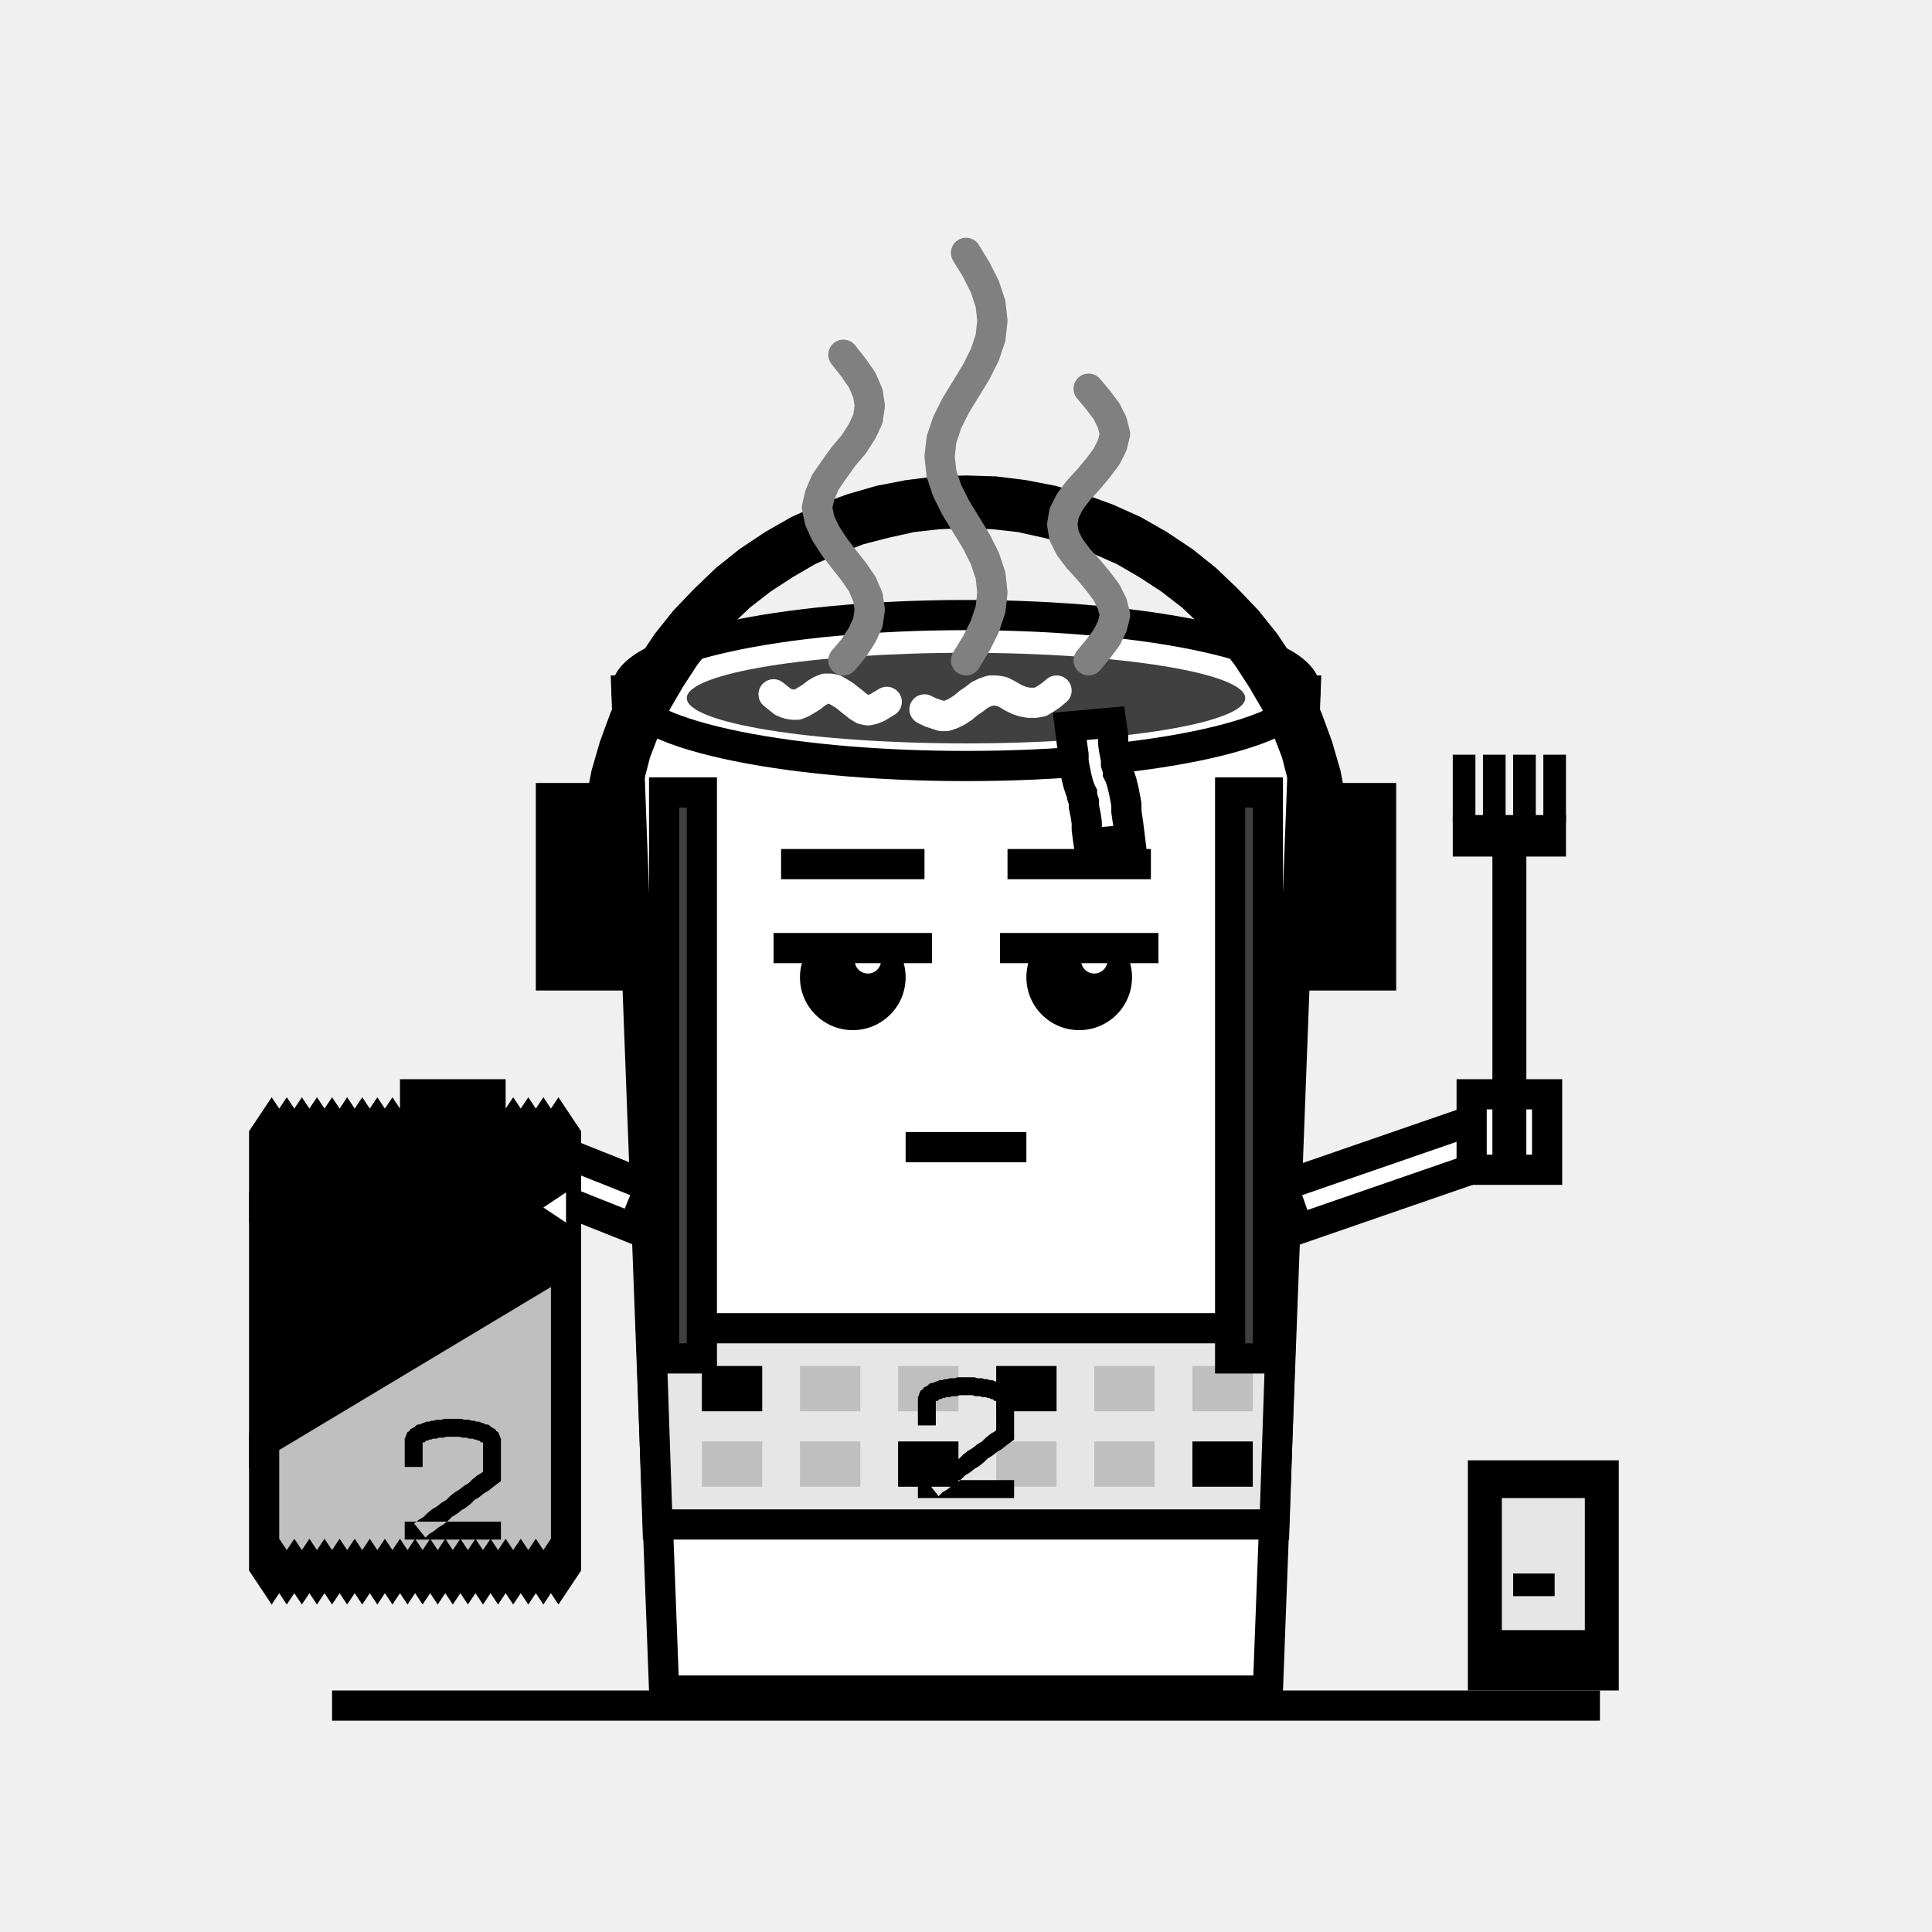
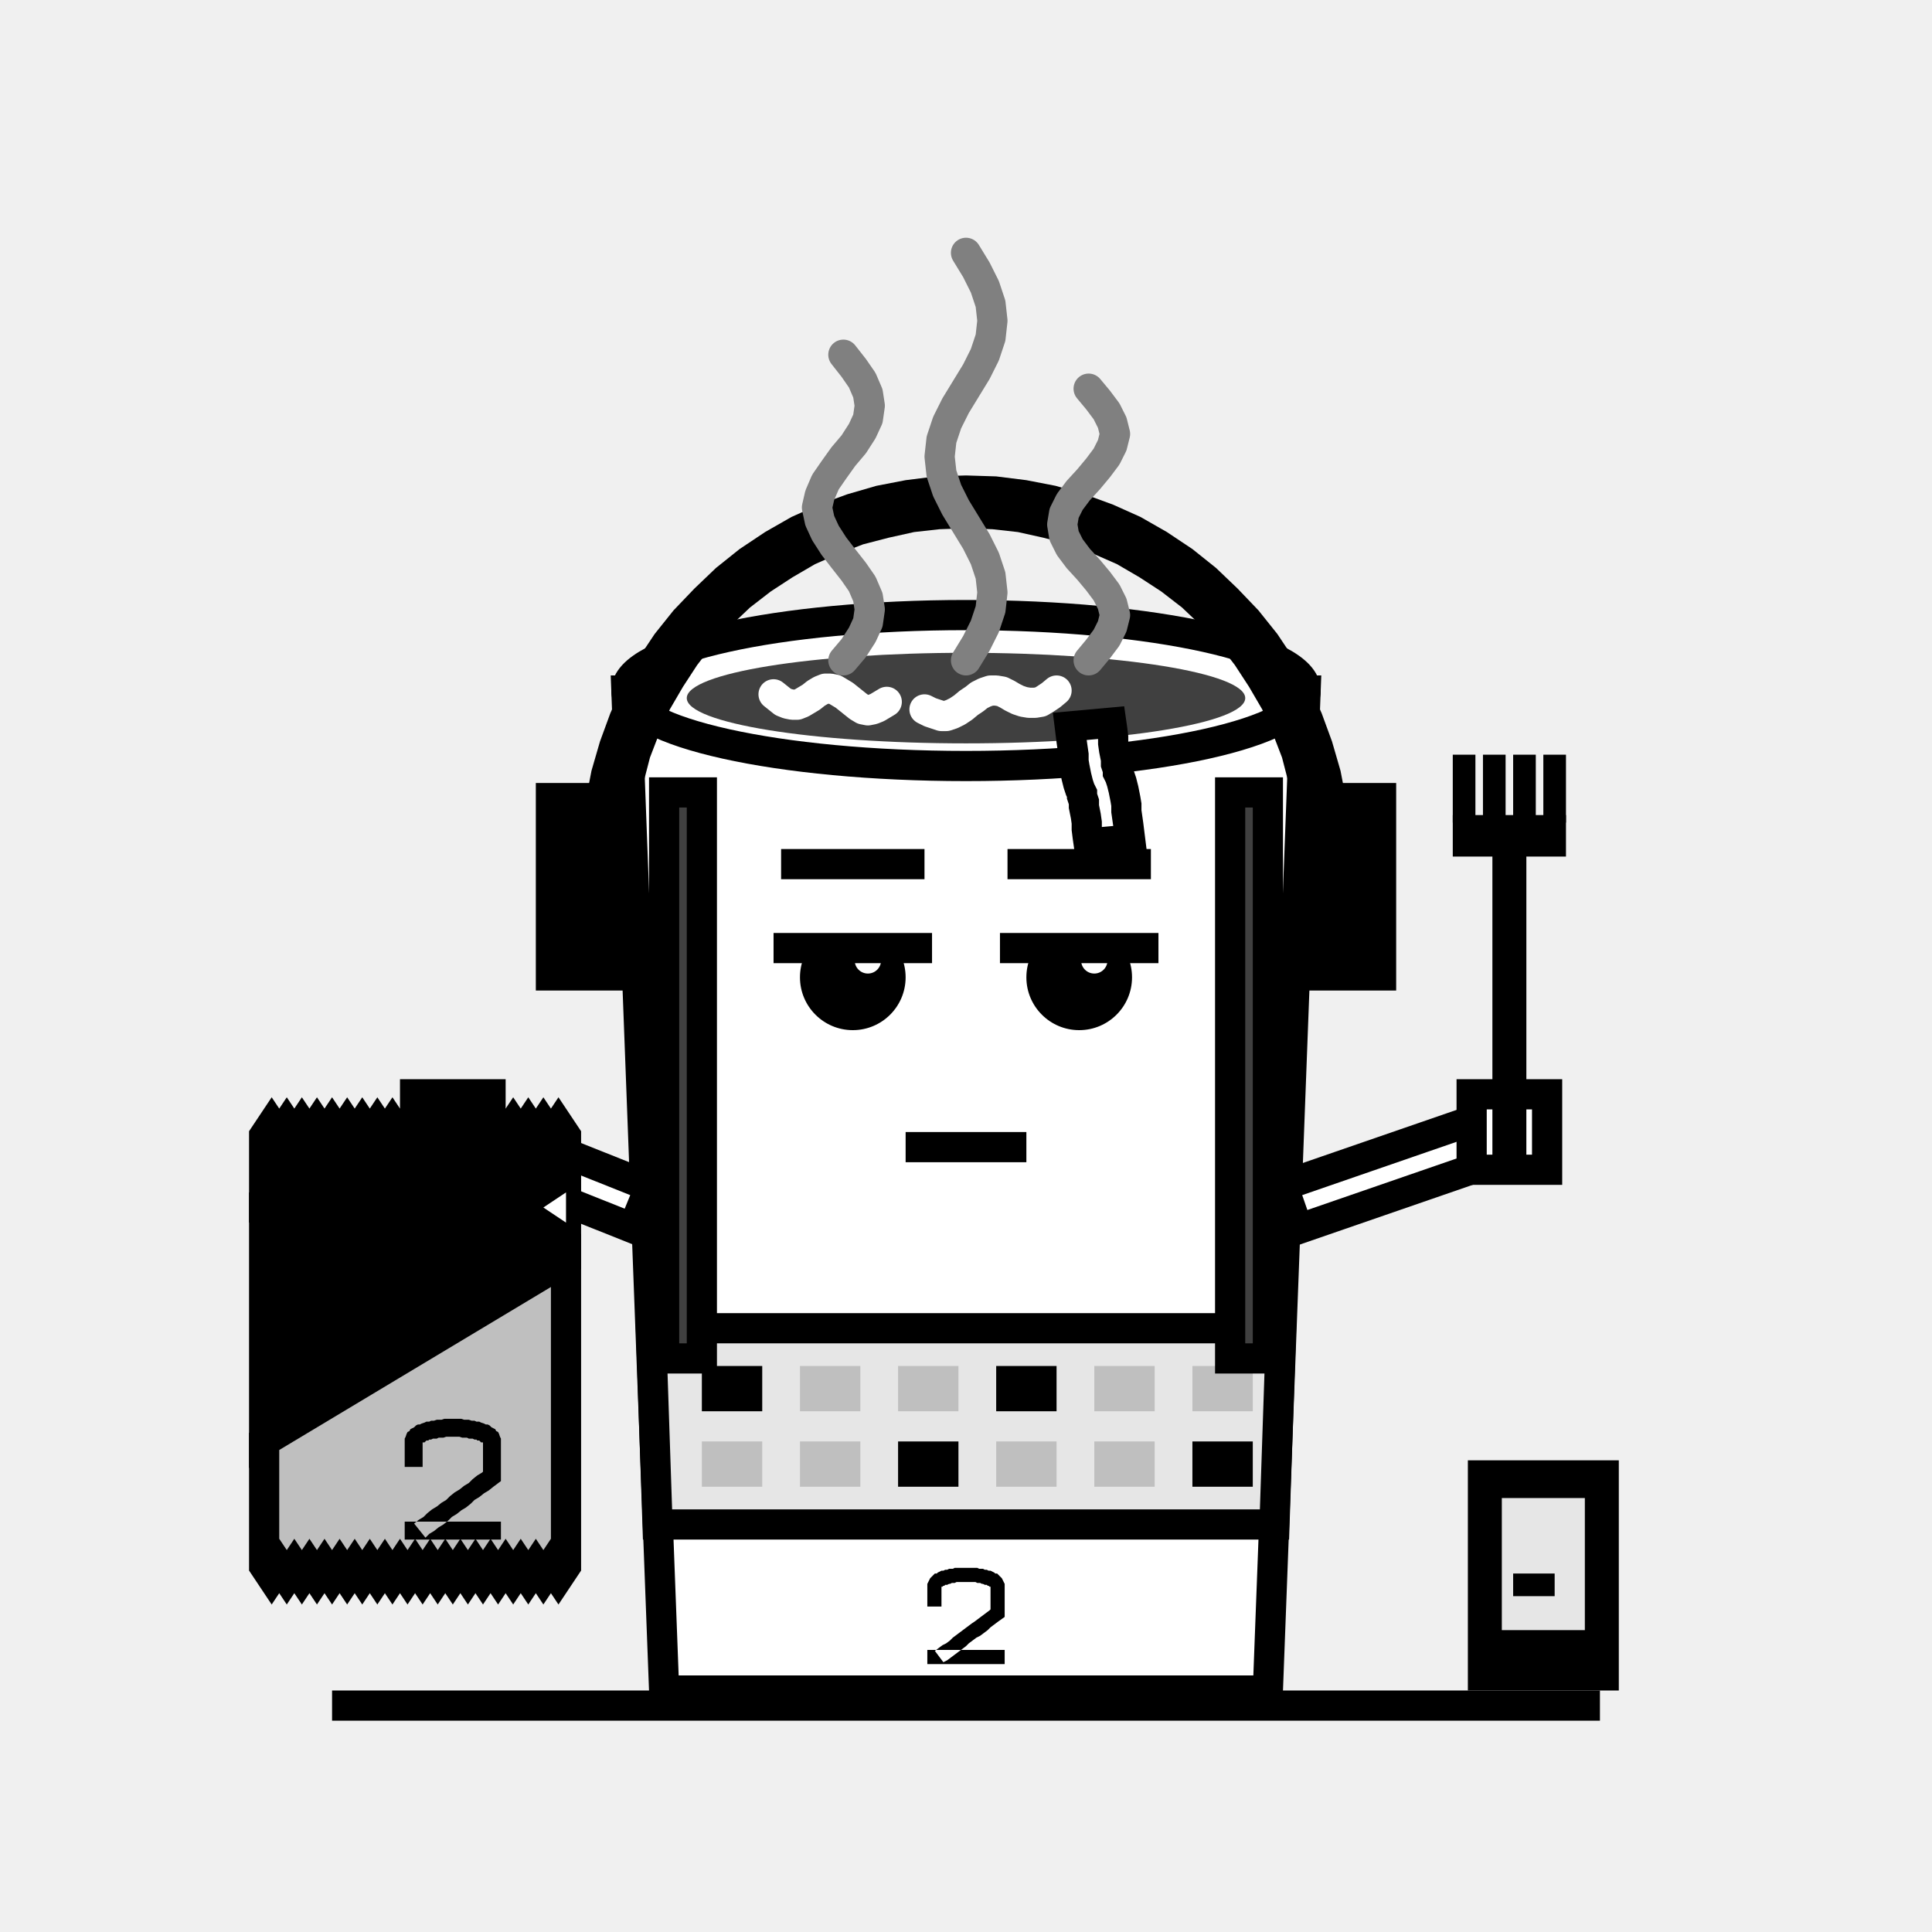
<svg xmlns="http://www.w3.org/2000/svg" viewBox="0 0 1024 1024" width="1024" height="1024">
  <g id="cram__background" />
  <g id="cram__environment">
    <path d="M176 896L848 896L848 912L176 912Z" fill="#000000" />
  </g>
  <g id="cram__body">
    <g id="cram__body__torso">
      <path d="M332 366L692 366L672 896L352 896Z" fill="#FFFFFF" stroke="#000000" stroke-width="16" stroke-linejoin="miter" stroke-linecap="square" />
    </g>
    <g id="cram__body__detail">
      <path d="M345 704L679 704L675.5 808L348.5 808Z" fill="#E6E6E6" stroke="#000000" stroke-width="16" stroke-linejoin="miter" stroke-linecap="square" />
      <path d="M372 724L404 724L404 748L372 748Z" fill="#000000" />
      <path d="M372 764L404 764L404 788L372 788Z" fill="#BFBFBF" />
      <path d="M424 724L456 724L456 748L424 748Z" fill="#BFBFBF" />
      <path d="M424 764L456 764L456 788L424 788Z" fill="#BFBFBF" />
      <path d="M476 724L508 724L508 748L476 748Z" fill="#BFBFBF" />
      <path d="M476 764L508 764L508 788L476 788Z" fill="#000000" />
      <path d="M528 724L560 724L560 748L528 748Z" fill="#000000" />
      <path d="M528 764L560 764L560 788L528 788Z" fill="#BFBFBF" />
      <path d="M580 724L612 724L612 748L580 748Z" fill="#BFBFBF" />
      <path d="M580 764L612 764L612 788L580 788Z" fill="#BFBFBF" />
      <path d="M632 724L664 724L664 748L632 748Z" fill="#BFBFBF" />
      <path d="M632 764L664 764L664 788L632 788Z" fill="#000000" />
    </g>
    <g id="cram__body__cup-rim">
      <path d="M332 366A180 40 0 1 1 692 366A180 40 0 1 1 332 366Z" fill="#FFFFFF" stroke="#000000" stroke-width="16" stroke-linejoin="miter" stroke-linecap="square" />
      <path d="M364 370A148 24 0 1 1 660 370A148 24 0 1 1 364 370Z" fill="#404040" />
    </g>
    <g id="cram__body__headphones">
      <path d="M308 456L308.5 440L310.5 424L313.5 408.5L318 393L323.5 378L330 363.5L338 349.5L347 336L357 323.5L368 312L379.5 301L392 291L405.5 282L419.5 274L434 267.5L449 262L464.5 257.5L480 254.5L496 252.5L512 252L528 252.5L544 254.5L559.5 257.5L575 262L590 267.5L604.5 274L618.5 282L632 291L644.5 301L656 312L667 323.5L677 336L686 349.5L694 363.5L700.5 378L706 393L710.5 408.5L713.5 424L715.5 440L716 456L688 456L687.5 442L686 428.5L683 415L679.5 401.5L674.5 388.5L669 376L662 364L654.5 352.5L646 341.5L636.5 331.5L626.5 322L615.5 313.5L604 306L592 299L579.5 293.5L566.5 288.5L553 285L539.5 282L526 280.5L512 280L498 280.5L484.5 282L471 285L457.5 288.5L444.5 293.5L432 299L420 306L408.5 313.5L397.5 322L387.5 331.5L378 341.5L369.5 352.5L362 364L355 376L349.5 388.5L344.5 401.5L341 415L338 428.5L336.5 442L336 456Z" fill="#000000" />
      <path d="M284 415L340 415L340 525L284 525Z" fill="#000000" />
      <path d="M684 415L740 415L740 525L684 525Z" fill="#000000" />
    </g>
  </g>
  <g id="cram__face">
    <g id="cram__face__eye-l">
      <path d="M544 518A28 28 0 1 1 600 518A28 28 0 1 1 544 518Z" fill="#000000" />
      <path d="M573 509A7 7 0 1 1 587 509A7 7 0 1 1 573 509Z" fill="#FFFFFF" />
    </g>
    <g id="cram__face__eye-r">
      <path d="M424 518A28 28 0 1 1 480 518A28 28 0 1 1 424 518Z" fill="#000000" />
      <path d="M453 509A7 7 0 1 1 467 509A7 7 0 1 1 453 509Z" fill="#FFFFFF" />
    </g>
    <g id="cram__face__lid-l">
      <g id="cram__face__lid-l--open">
        <path d="M536 478L608 478L608 502.5L536 502.5Z" fill="#FFFFFF" />
        <path d="M538 502.5L606 502.5" fill="none" stroke="#000000" stroke-width="16" stroke-linejoin="miter" stroke-linecap="square" />
      </g>
      <g id="cram__face__lid-l--half" display="none">
        <path d="M536 478L608 478L608 521L536 521Z" fill="#FFFFFF" />
        <path d="M538 521L606 521" fill="none" stroke="#000000" stroke-width="16" stroke-linejoin="miter" stroke-linecap="square" />
      </g>
      <g id="cram__face__lid-l--closed" display="none">
        <path d="M536 478L608 478L608 554L536 554Z" fill="#FFFFFF" />
        <path d="M542 518L572 526L602 518" fill="none" stroke="#000000" stroke-width="16" stroke-linejoin="miter" stroke-linecap="square" />
      </g>
    </g>
    <g id="cram__face__lid-r">
      <g id="cram__face__lid-r--open">
        <path d="M416 478L488 478L488 502.5L416 502.5Z" fill="#FFFFFF" />
        <path d="M418 502.5L486 502.5" fill="none" stroke="#000000" stroke-width="16" stroke-linejoin="miter" stroke-linecap="square" />
      </g>
      <g id="cram__face__lid-r--half" display="none">
        <path d="M416 478L488 478L488 521L416 521Z" fill="#FFFFFF" />
        <path d="M418 521L486 521" fill="none" stroke="#000000" stroke-width="16" stroke-linejoin="miter" stroke-linecap="square" />
      </g>
      <g id="cram__face__lid-r--closed" display="none">
        <path d="M416 478L488 478L488 554L416 554Z" fill="#FFFFFF" />
        <path d="M422 518L452 526L482 518" fill="none" stroke="#000000" stroke-width="16" stroke-linejoin="miter" stroke-linecap="square" />
      </g>
    </g>
    <g id="cram__face__brow-l">
      <g id="cram__face__brow-l--neutral">
        <path d="M602 458L542 458" fill="none" stroke="#000000" stroke-width="16" stroke-linejoin="miter" stroke-linecap="square" />
      </g>
      <g id="cram__face__brow-l--raised" display="none">
        <path d="M602 444L542 438" fill="none" stroke="#000000" stroke-width="16" stroke-linejoin="miter" stroke-linecap="square" />
      </g>
      <g id="cram__face__brow-l--low" display="none">
        <path d="M602 464L542 474" fill="none" stroke="#000000" stroke-width="16" stroke-linejoin="miter" stroke-linecap="square" />
      </g>
      <g id="cram__face__brow-l--worried" display="none">
        <path d="M602 466L542 448" fill="none" stroke="#000000" stroke-width="16" stroke-linejoin="miter" stroke-linecap="square" />
      </g>
    </g>
    <g id="cram__face__brow-r">
      <g id="cram__face__brow-r--neutral">
        <path d="M422 458L482 458" fill="none" stroke="#000000" stroke-width="16" stroke-linejoin="miter" stroke-linecap="square" />
      </g>
      <g id="cram__face__brow-r--raised" display="none">
        <path d="M422 444L482 438" fill="none" stroke="#000000" stroke-width="16" stroke-linejoin="miter" stroke-linecap="square" />
      </g>
      <g id="cram__face__brow-r--low" display="none">
        <path d="M422 464L482 474" fill="none" stroke="#000000" stroke-width="16" stroke-linejoin="miter" stroke-linecap="square" />
      </g>
      <g id="cram__face__brow-r--worried" display="none">
        <path d="M422 466L482 448" fill="none" stroke="#000000" stroke-width="16" stroke-linejoin="miter" stroke-linecap="square" />
      </g>
    </g>
    <g id="cram__face__mouth">
      <g id="cram__face__mouth--neutral">
        <path d="M488 608L536 608" fill="none" stroke="#000000" stroke-width="16" stroke-linejoin="miter" stroke-linecap="square" />
      </g>
      <g id="cram__face__mouth--smile" display="none">
        <path d="M478 602Q512 634 546 602" fill="none" stroke="#000000" stroke-width="16" stroke-linejoin="miter" stroke-linecap="square" />
      </g>
      <g id="cram__face__mouth--open" display="none">
        <path d="M482 600L542 600Q542 642 512 642Q482 642 482 600Z" fill="#000000" stroke="#000000" stroke-width="16" stroke-linejoin="miter" stroke-linecap="square" />
      </g>
      <g id="cram__face__mouth--chew" display="none">
        <path d="M482 608L497 598L512 608L527 598L542 608" fill="none" stroke="#000000" stroke-width="16" stroke-linejoin="miter" stroke-linecap="square" />
      </g>
      <g id="cram__face__mouth--o" display="none">
        <path d="M498 614A14 18 0 1 1 526 614A14 18 0 1 1 498 614Z" fill="#000000" />
      </g>
      <g id="cram__face__mouth--flat" display="none">
        <path d="M472 612L552 612" fill="none" stroke="#000000" stroke-width="16" stroke-linejoin="miter" stroke-linecap="square" />
      </g>
    </g>
  </g>
  <g id="cram__limbs">
    <g id="cram__limbs__arm-r">
      <path d="M344.5 629L263 596.5L254 618.5L335.5 651Z" fill="#FFFFFF" stroke="#000000" stroke-width="16" stroke-linejoin="miter" stroke-linecap="square" />
    </g>
    <g id="cram__limbs__arm-l">
      <path d="M688 651.5L785 618L777 595L680 628.5Z" fill="#FFFFFF" stroke="#000000" stroke-width="16" stroke-linejoin="miter" stroke-linecap="square" />
    </g>
    <g id="cram__limbs__hand-r">
      <path d="M220 580L260 580L260 620L220 620Z" fill="#FFFFFF" stroke="#000000" stroke-width="16" stroke-linejoin="miter" stroke-linecap="square" />
    </g>
    <g id="cram__limbs__hand-l">
      <path d="M780 580L820 580L820 620L780 620Z" fill="#FFFFFF" stroke="#000000" stroke-width="16" stroke-linejoin="miter" stroke-linecap="square" />
    </g>
  </g>
  <g id="cram__props">
    <g id="cram__props__sachet">
      <g id="cram__props__sachet__red">
        <path d="M140 640L288 640L300 648L300 668L140 764Z" fill="#000000" stroke="#000000" stroke-width="16" stroke-linejoin="miter" stroke-linecap="square" />
      </g>
      <g id="cram__props__sachet__yellow">
        <path d="M140 764L300 668L300 830L300 830L296 836L292 830L288 836L284 830L280 836L276 830L272 836L268 830L264 836L260 830L256 836L252 830L248 836L244 830L240 836L236 830L232 836L228 830L224 836L220 830L216 836L212 830L208 836L204 830L200 836L196 830L192 836L188 830L184 836L180 830L176 836L172 830L168 836L164 830L160 836L156 830L152 836L148 830L144 836L140 830L140 830Z" fill="#BFBFBF" stroke="#000000" stroke-width="16" stroke-linejoin="miter" stroke-linecap="square" />
        <path d="M224 777.5L224 764L224 764.5L224 765L224 765L223.5 765L223.5 765L224 765L224 764.5L224.5 764.5L225 764.5L225.5 764L226 763.5L227 763.5L227.5 763L228.5 763L229.5 762.5L230.5 762.5L231.5 762.5L232.5 762L234 762L235 762L236.5 761.5L237.5 761.5L238.5 761.5L240 761.5L241.5 761.5L242.5 761.5L243.5 761.5L245 762L246 762L247.5 762L248.5 762.5L249.5 762.5L250.5 762.5L251.5 763L252.5 763L253 763.5L254 763.5L254.5 764L255 764.5L255.5 764.5L256 764.5L256 765L256.5 765L256.5 765L256 765L256 765L256 764.5L256 764L256 766.5L256 768.5L256 771L256 773L256 775.5L256 778L256 780L256 780L255.5 780.5L253 782L250.5 784L248.5 786L246 787.5L243.5 789.5L241 791L238.5 793L236.5 795L234 796.5L231.5 798.5L229 800L226.5 802L224.5 804L222 805.5L219.5 807.5L225.5 815L227.5 813L230 811.5L232.5 809.5L235 808L237.5 806L239.5 804L242 802.5L244.5 800.5L247 799L249.5 797L251.5 795L254 793.5L256.5 791.5L259 790L261.5 788L265.5 785L265.5 780L265.5 778L265.5 775.5L265.5 773L265.5 771L265.5 768.5L265.5 766.5L265.5 764L265.5 762.5L265 761.5L264.5 760L264 759L263 758.5L262.5 757.5L261.5 757L260.5 756.5L259.5 755.5L258.5 755L257.5 755L256.5 754.5L255 754L254 753.5L252.5 753.5L251.5 753L250 753L248.5 752.5L247 752.5L246 752.5L244.5 752L243 752L241.5 752L240 752L238.5 752L237 752L235.5 752L234 752.5L233 752.5L231.5 752.5L230 753L228.5 753L227.5 753.5L226 753.5L225 754L223.5 754.5L222.5 755L221.5 755L220.5 755.5L219.5 756.5L218.5 757L217.5 757.5L217 758.5L216 759L215.5 760L215 761.5L214.5 762.5L214.5 764L214.5 777.5ZM214.5 806.5L265.5 806.5L265.5 816L214.5 816Z" fill="#000000" />
      </g>
      <g id="cram__props__sachet__tear-strip">
        <path d="M140 602L144 596L148 602L152 596L156 602L160 596L164 602L168 596L172 602L176 596L180 602L184 596L188 602L192 596L196 602L200 596L204 602L208 596L212 602L216 596L220 602L224 596L228 602L232 596L236 602L240 596L244 602L248 596L252 602L256 596L260 602L264 596L268 602L272 596L276 602L280 596L284 602L288 596L292 602L296 596L300 602L300 632L288 640L140 640Z" fill="#000000" stroke="#000000" stroke-width="16" stroke-linejoin="miter" stroke-linecap="square" />
      </g>
      <g id="cram__props__sachet__notch">
        <path d="M300 632L288 640L300 648Z" fill="#FFFFFF" />
      </g>
    </g>
    <g id="cram__props__fork">
      <path d="M791 452L809 452L809 620L791 620Z" fill="#000000" />
      <path d="M770 432L830 432L830 454L770 454Z" fill="#000000" />
      <path d="M770 400L782 400L782 436L770 436Z" fill="#000000" />
      <path d="M786 400L798 400L798 436L786 436Z" fill="#000000" />
      <path d="M802 400L814 400L814 436L802 436Z" fill="#000000" />
      <path d="M818 400L830 400L830 436L818 436Z" fill="#000000" />
    </g>
    <g id="cram__props__backpack">
      <path d="M352 420L372 420L372 720L352 720Z" fill="#404040" stroke="#000000" stroke-width="16" stroke-linejoin="miter" stroke-linecap="square" />
      <path d="M652 420L672 420L672 720L652 720Z" fill="#404040" stroke="#000000" stroke-width="16" stroke-linejoin="miter" stroke-linecap="square" />
    </g>
    <g id="cram__props__phone-timer">
      <g id="cram__props__phone-timer--idle">
        <path d="M786 782L850 782L850 888L786 888Z" fill="#000000" stroke="#000000" stroke-width="16" stroke-linejoin="miter" stroke-linecap="square" />
        <path d="M796 794L840 794L840 864L796 864Z" fill="#E6E6E6" />
        <path d="M802 834L824 834L824 846L802 846Z" fill="#000000" />
      </g>
      <g id="cram__props__phone-timer--ringing" display="none">
        <path d="M786 782L850 782L850 888L786 888Z" fill="#000000" stroke="#000000" stroke-width="16" stroke-linejoin="miter" stroke-linecap="square" />
        <path d="M796 794L840 794L840 864L796 864Z" fill="#FFFFFF" />
        <path d="M802 834L824 834L824 846L802 846Z" fill="#000000" />
        <path d="M768 802L768 826" fill="none" stroke="#000000" stroke-width="16" stroke-linejoin="miter" stroke-linecap="square" />
        <path d="M752 810L752 834" fill="none" stroke="#000000" stroke-width="16" stroke-linejoin="miter" stroke-linecap="square" />
        <path d="M868 802L868 826" fill="none" stroke="#000000" stroke-width="16" stroke-linejoin="miter" stroke-linecap="square" />
        <path d="M884 810L884 834" fill="none" stroke="#000000" stroke-width="16" stroke-linejoin="miter" stroke-linecap="square" />
      </g>
    </g>
  </g>
  <g id="cram__noodles-steam">
    <g id="cram__noodles-steam__steam-1">
      <path d="M447 350L452.5 343.5L457 336.5L460 330L461 323L460 316.5L457 309.5L452.5 303L447 296L442 289.5L437.5 282.5L434.5 276L433 269L434.5 262.5L437.5 255.5L442 249L447 242L452.5 235.5L457 228.5L460 222L461 215L460 208.5L457 201.5L452.5 195L447 188" fill="none" stroke="#808080" stroke-width="16" stroke-linejoin="round" stroke-linecap="round" />
    </g>
    <g id="cram__noodles-steam__steam-2">
      <path d="M512 350L517.5 341L522 332L525 323L526 314L525 305L522 296L517.5 287L512 278L506.5 269L502 260L499 251L498 242L499 233L502 224L506.5 215L512 206L517.5 197L522 188L525 179L526 170L525 161L522 152L517.5 143L512 134" fill="none" stroke="#808080" stroke-width="16" stroke-linejoin="round" stroke-linecap="round" />
    </g>
    <g id="cram__noodles-steam__steam-3">
      <path d="M577 350L582 344L586.5 338L589.5 332L591 326L589.5 320L586.5 314L582 308L577 302L571.5 296L567 290L564 284L563 278L564 272L567 266L571.5 260L577 254L582 248L586.5 242L589.5 236L591 230L589.5 224L586.5 218L582 212L577 206" fill="none" stroke="#808080" stroke-width="16" stroke-linejoin="round" stroke-linecap="round" />
    </g>
    <g id="cram__noodles-steam__noodles">
      <path d="M410 368L412.5 370L415 372L417.5 373L420 373.5L422.5 373.5L425 372.5L427.5 371L430 369.5L432.5 367.5L435 366L437.5 365L440 365L442.5 365.5L445 367L447.5 368.5L450 370.5L452.5 372.5L455 374.5L457.5 376L460 376.5L462.5 376L465 375L467.5 373.5L470 372" fill="none" stroke="#FFFFFF" stroke-width="16" stroke-linejoin="round" stroke-linecap="round" />
      <path d="M490 376L493 377.5L496 378.5L499 379.5L501.5 379.5L504.5 378.5L507.5 377L510.5 375L513.5 372.5L516.5 370.5L519 368.5L522 367L525 366L528 366L531 366.5L534 368L536.5 369.5L539.5 371L542.5 372L545.5 372.5L548.5 372.5L551.5 372L554 370.5L557 368.5L560 366" fill="none" stroke="#FFFFFF" stroke-width="16" stroke-linejoin="round" stroke-linecap="round" />
      <path d="M567 385L567.5 389L568 393L568.5 396.5L569 400L569 403.5L569.5 406.5L570 409L570.5 411.5L571 413.5L571.5 415.5L572 417L572.5 418.5L573 419.5L573.5 420.5L573.5 422L574 423.5L574.5 425L574.5 427.5L575 430L575.5 432.5L576 436L576 439.5L576.5 443.5L577 447L599 445L598.5 441L598 437L597.5 433.5L597 430L597 426.5L596.5 423.5L596 421L595.5 418.5L595 416.5L594.5 414.5L594 413L593.5 411.5L593 410.5L592.5 409.5L592.5 408L592 406.5L591.5 405L591.5 402.5L591 400L590.5 397.5L590 394L590 390.5L589.5 386.5L589 383Z" fill="#FFFFFF" stroke="#000000" stroke-width="16" stroke-linejoin="miter" stroke-linecap="square" />
    </g>
  </g>
  <g id="cram__foreground-type">
    <g id="cram__foreground-type__two-mark">
-       <path d="M496 755.5L496 742L496 742.5L496 743L496 743L495.5 743L495.5 743L496 743L496 742.5L496.5 742.5L497 742.5L497.5 742L498 741.5L499 741.5L499.5 741L500.5 741L501.5 740.5L502.5 740.5L503.5 740.5L504.5 740L506 740L507 740L508.5 739.5L509.5 739.5L510.5 739.5L512 739.5L513.5 739.5L514.5 739.5L515.5 739.5L517 740L518 740L519.5 740L520.5 740.5L521.5 740.5L522.5 740.5L523.5 741L524.5 741L525 741.5L526 741.5L526.5 742L527 742.5L527.5 742.5L528 742.5L528 743L528.5 743L528.5 743L528 743L528 743L528 742.5L528 742L528 744.5L528 746.5L528 749L528 751L528 753.5L528 756L528 758L528 758L527.5 758.5L525 760L522.5 762L520.5 764L518 765.5L515.5 767.5L513 769L510.5 771L508.5 773L506 774.5L503.5 776.5L501 778L498.5 780L496.5 782L494 783.5L491.5 785.5L497.5 793L499.5 791L502 789.5L504.5 787.5L507 786L509.5 784L511.5 782L514 780.5L516.5 778.5L519 777L521.5 775L523.5 773L526 771.5L528.5 769.5L531 768L533.5 766L537.5 763L537.5 758L537.5 756L537.5 753.5L537.5 751L537.5 749L537.5 746.5L537.5 744.5L537.5 742L537.5 740.5L537 739.5L536.5 738L536 737L535 736.5L534.5 735.5L533.5 735L532.5 734.5L531.5 733.5L530.5 733L529.5 733L528.5 732.5L527 732L526 731.5L524.5 731.5L523.5 731L522 731L520.5 730.5L519 730.5L518 730.5L516.5 730L515 730L513.5 730L512 730L510.5 730L509 730L507.5 730L506 730.5L505 730.5L503.5 730.5L502 731L500.5 731L499.5 731.5L498 731.5L497 732L495.5 732.5L494.5 733L493.5 733L492.5 733.5L491.5 734.5L490.5 735L489.5 735.5L489 736.5L488 737L487.5 738L487 739.5L486.5 740.5L486.5 742L486.5 755.5ZM486.5 784.5L537.5 784.5L537.5 794L486.5 794Z" fill="#000000" />
+       <path d="M499 851.5L499 840.5L499 840.5L499 841L499 841L499 841.5L499 841L499 841L499.5 841L499.5 841L500 840.5L500.5 840.5L501 840L501.5 840L502 840L503 839.5L503.5 839.5L504.5 839L505.5 839L506 839L507 838.5L508 838.5L509 838.5L510 838.5L511 838.5L512 838.5L513 838.5L514 838.5L515 838.5L516 838.5L517 838.5L518 839L518.5 839L519.5 839L520.5 839.5L521 839.5L522 840L522.5 840L523 840L523.5 840.5L524 840.5L524.5 841L524.5 841L525 841L525 841L525 841.5L525 841L525 841L525 840.5L525 840.5L525 842L525 844L525 846L525 848L525 849.5L525 851.5L525 853.5L525 853L524.5 853.5L522.5 855L520.5 856.5L518.5 858L516.5 859.5L515 860.5L513 862L511 863.5L509 865L507 866.5L505 868L503.5 869.5L501.5 871L499.5 872L497.5 873.5L495.5 875L500 881L502 880L504 878.5L506 877L508 875.5L510 874L512 872.5L513.5 871L515.5 869.5L517.5 868L519.5 867L521.5 865.5L523.5 864L525 862.5L527 861L529 859.5L532.5 857L532.5 853.5L532.5 851.5L532.5 849.5L532.5 848L532.5 846L532.5 844L532.5 842L532.5 840L532.5 839.5L532 838.5L531.5 837.5L531 836.5L530.5 836L530 835.5L529 834.5L528.5 834L527.5 834L527 833.5L526 833L525 832.5L524 832.5L523 832L522 832L521 831.5L520 831.5L519 831.5L518 831L516.5 831L515.5 831L514.5 831L513 831L512 831L511 831L509.5 831L508.5 831L507.5 831L506 831L505 831.5L504 831.5L503 831.5L502 832L501 832L500 832.5L499 832.5L498 833L497 833.5L496.5 834L495.5 834L495 834.5L494 835.5L493.5 836L493 836.5L492.5 837.5L492 838.5L491.5 839.5L491.5 840L491.5 851.5ZM491.5 874.5L532.5 874.5L532.5 882L491.5 882Z" fill="#000000" />
    </g>
  </g>
  <g id="cram__rig" display="none">
    <circle id="cram__rig__root" cx="512" cy="896" r="0" />
    <circle id="cram__rig__body-pivot" cx="512" cy="631" r="0" />
    <circle id="cram__rig__head-pivot" cx="512" cy="366" r="0" />
    <circle id="cram__rig__eye-l" cx="572" cy="518" r="0" />
    <circle id="cram__rig__eye-r" cx="452" cy="518" r="0" />
    <circle id="cram__rig__mouth" cx="512" cy="608" r="0" />
    <circle id="cram__rig__shoulder-l" cx="684" cy="640" r="0" />
    <circle id="cram__rig__shoulder-r" cx="340" cy="640" r="0" />
    <circle id="cram__rig__wrist-l" cx="781" cy="606.5" r="0" />
    <circle id="cram__rig__wrist-r" cx="258.5" cy="607.5" r="0" />
    <circle id="cram__rig__grip-l" cx="800" cy="600" r="0" />
    <circle id="cram__rig__grip-r" cx="240" cy="600" r="0" />
    <circle id="cram__rig__steam-origin" cx="512" cy="366" r="0" />
    <circle id="cram__rig__sachet-tear" cx="288" cy="640" r="0" />
    <circle id="cram__rig__look-at" cx="512" cy="518" r="0" />
  </g>
</svg>
